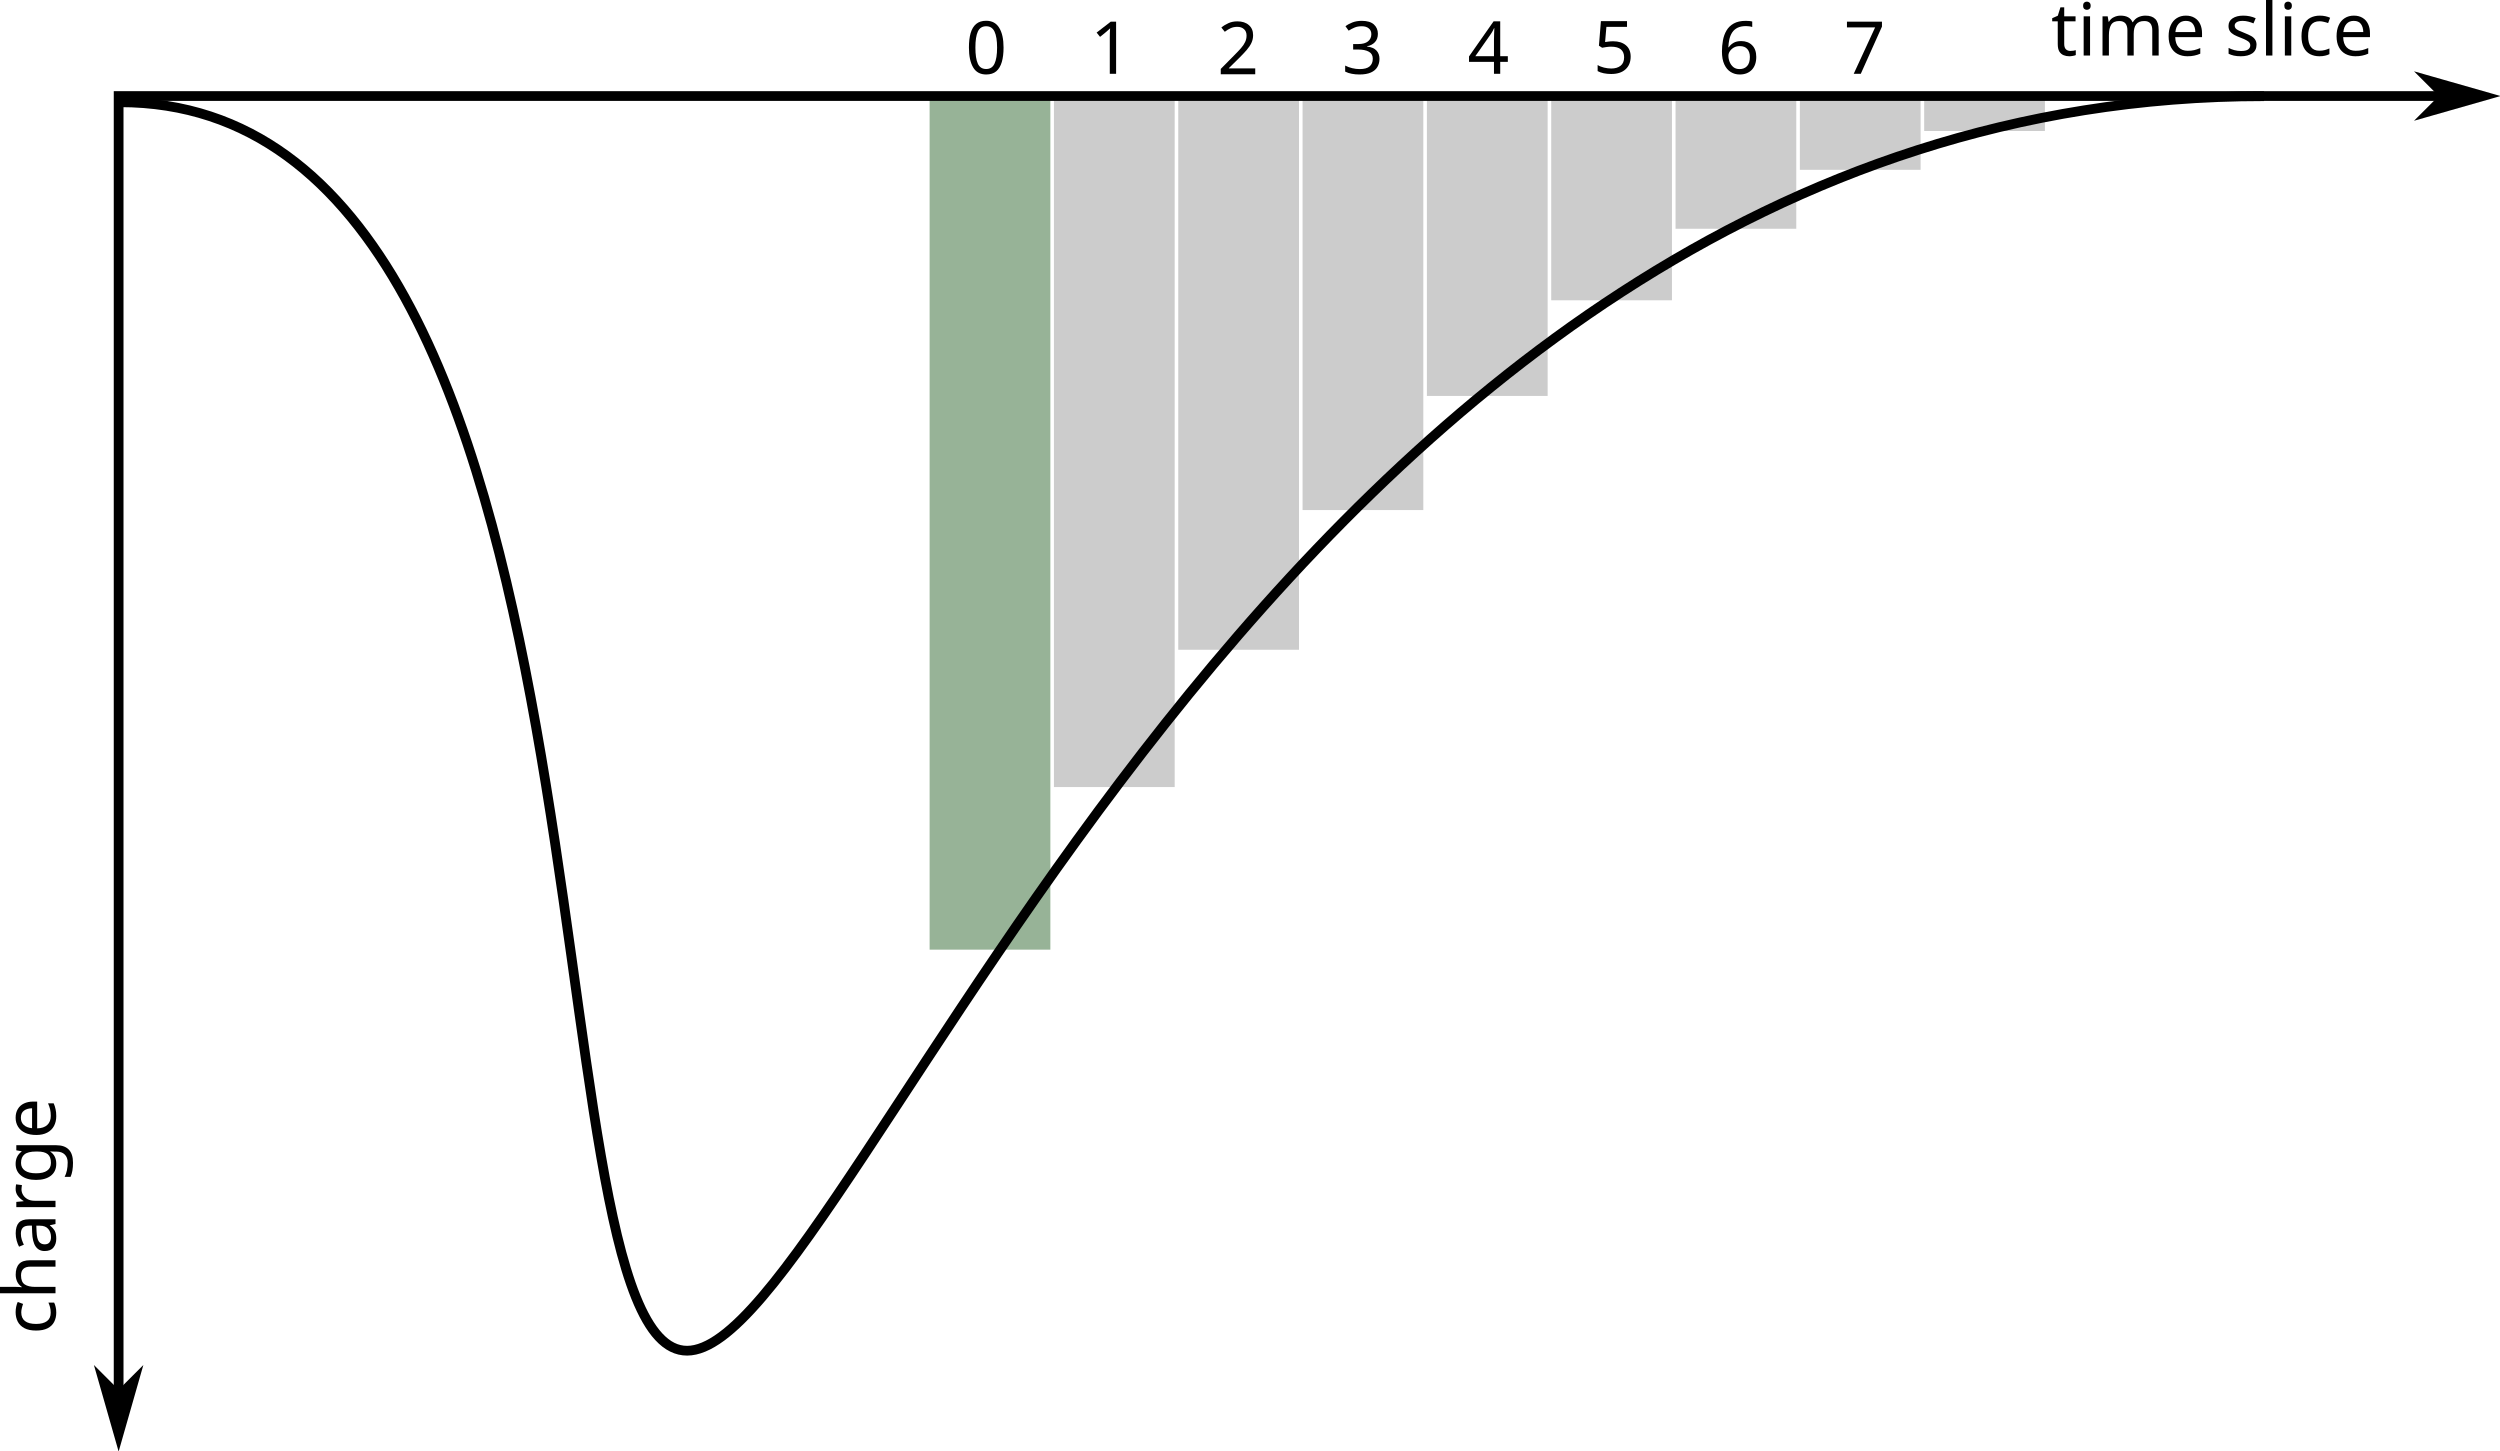
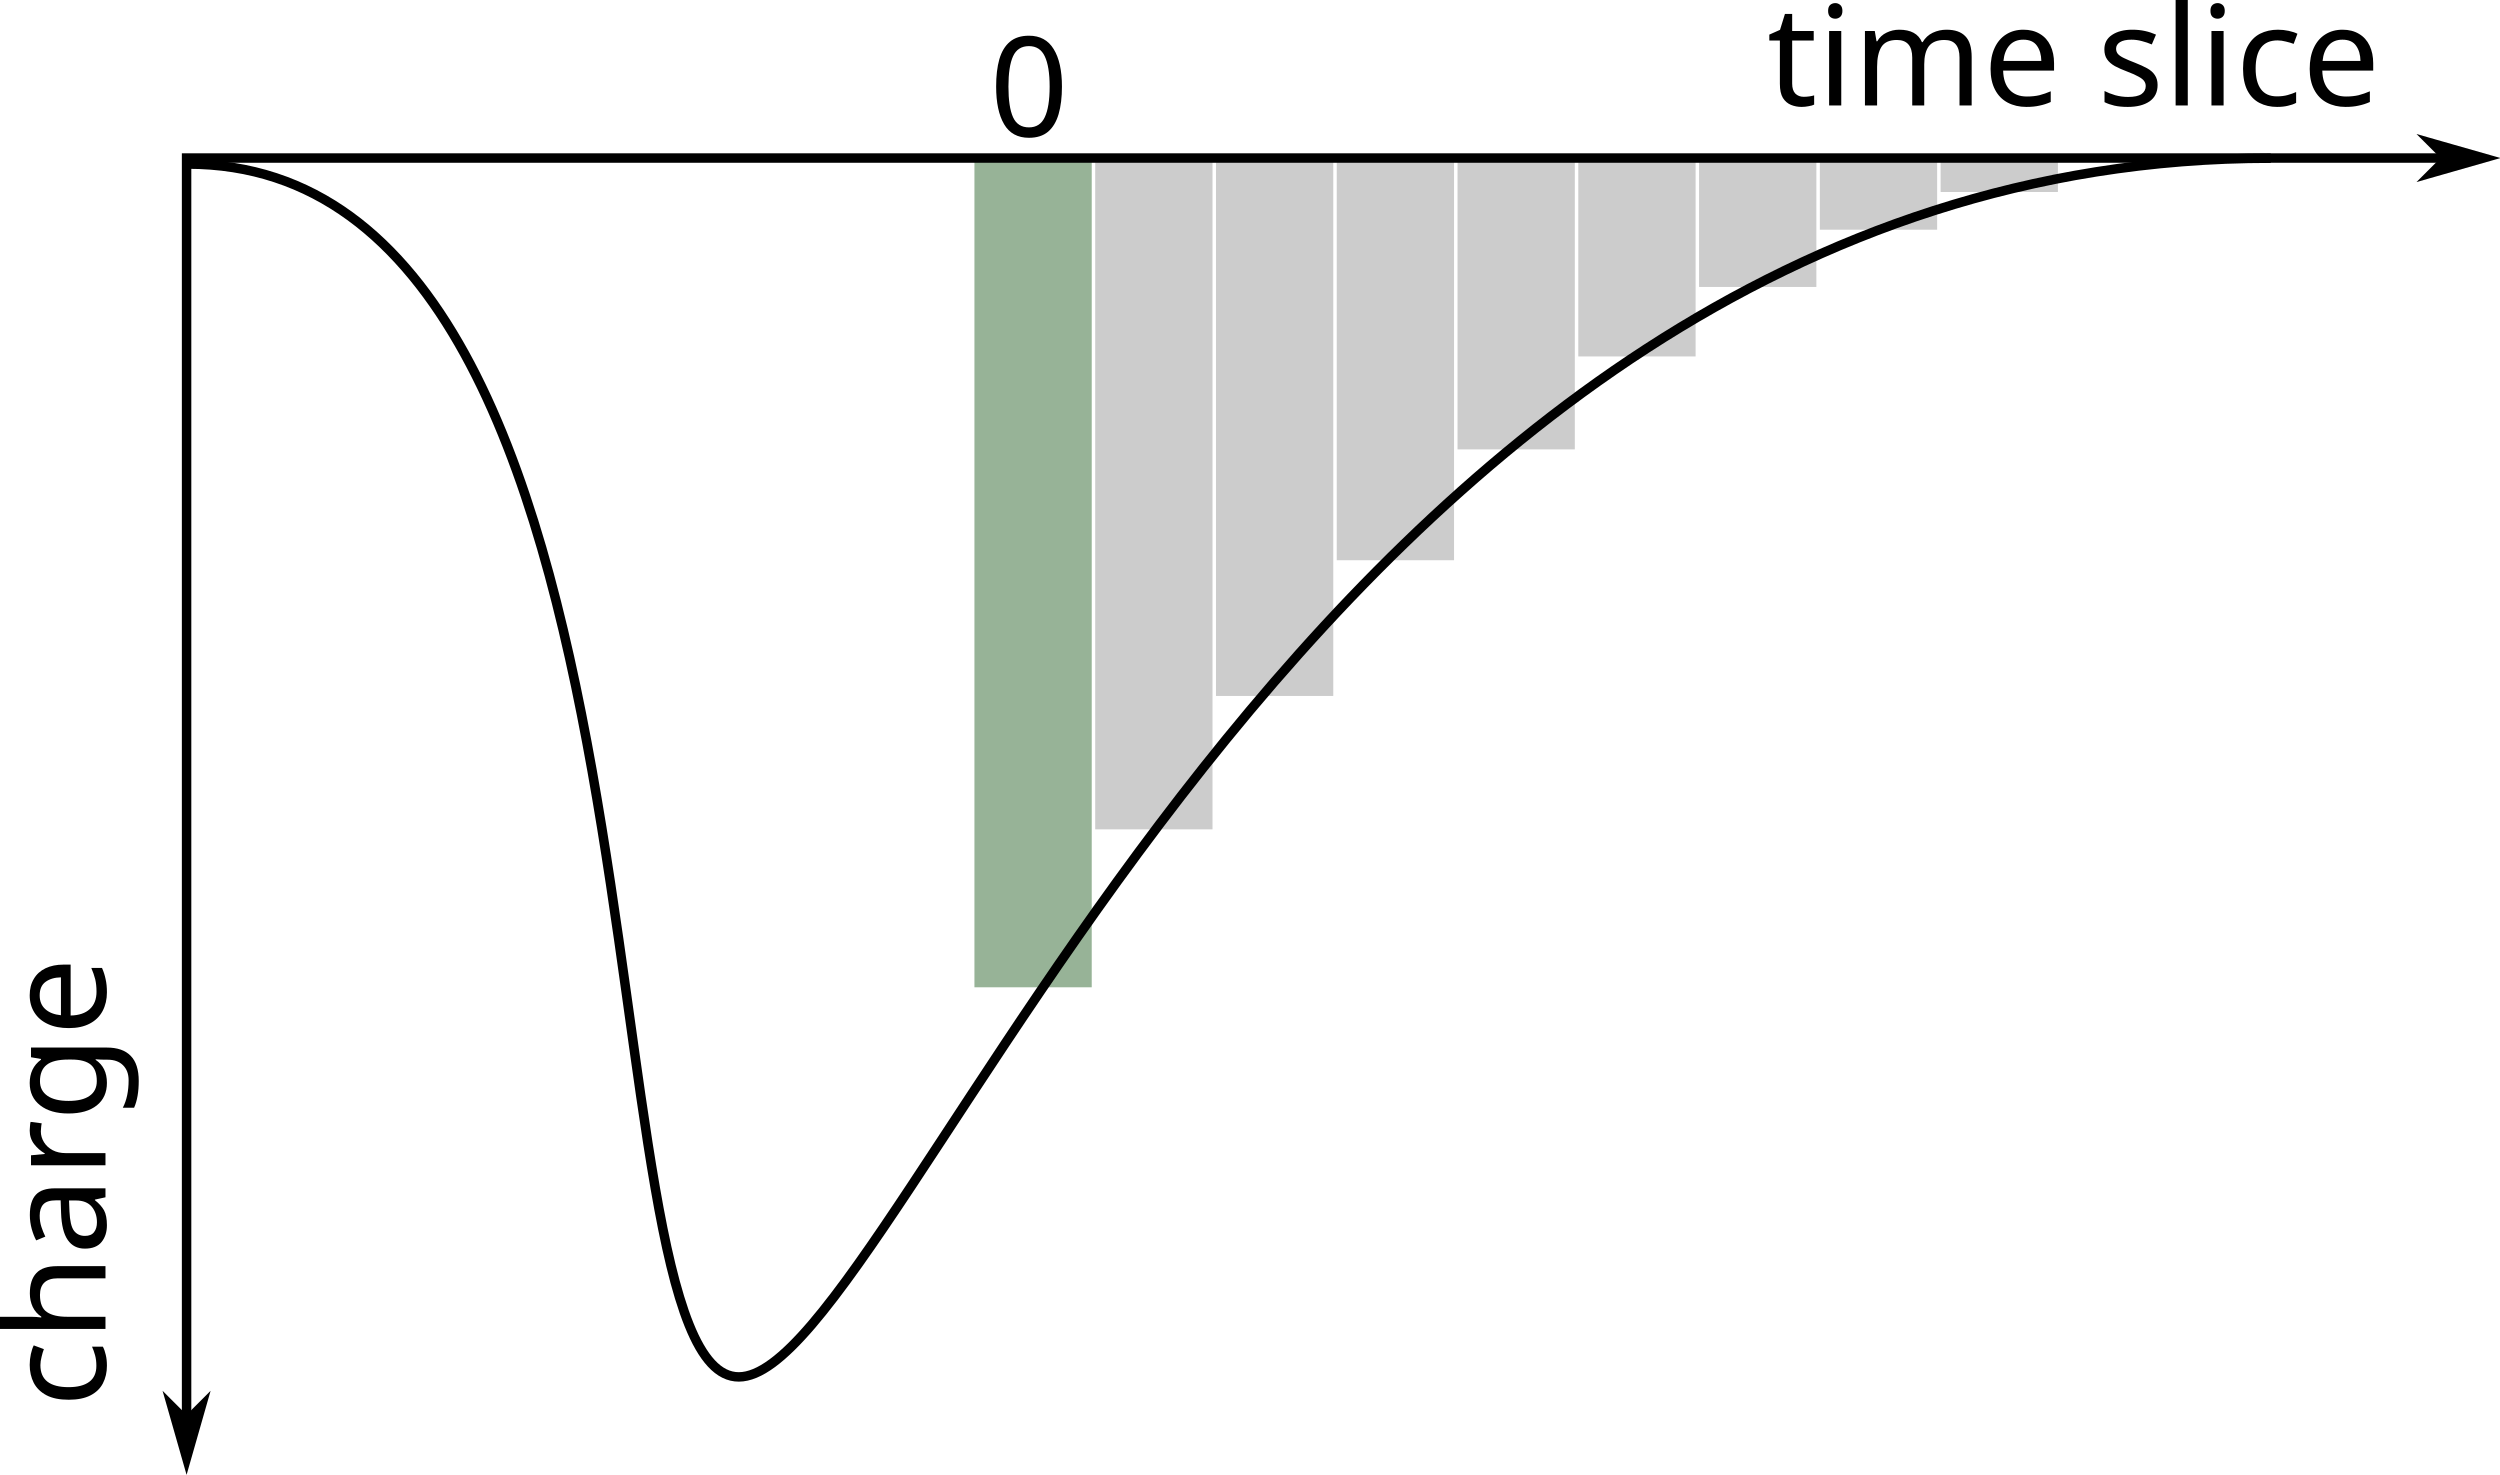
- <svg xmlns="http://www.w3.org/2000/svg" width="144.869mm" height="84.08mm" viewBox="0 0 513.314 297.921" id="svg2" version="1.1">
+ <svg xmlns="http://www.w3.org/2000/svg" width="76.236mm" height="44.958mm" viewBox="0 0 270.128 159.301" id="svg2" version="1.1">
  <defs id="defs4">
    <marker orient="auto" refY="0" refX="0" id="Arrow1Mend" style="overflow:visible">
      <path id="path4732" d="M 0,0 5,-5 -12.5,0 5,5 0,0 Z" style="fill:#000000;fill-opacity:1;fill-rule:evenodd;stroke:#000000;stroke-width:1pt;stroke-opacity:1" transform="matrix(-0.4,0,0,-0.4,-4,0)" />
    </marker>
    <marker orient="auto" refY="0" refX="0" id="Arrow1Mstart" style="overflow:visible">
      <path id="path4729" d="M 0,0 5,-5 -12.5,0 5,5 0,0 Z" style="fill:#000000;fill-opacity:1;fill-rule:evenodd;stroke:#000000;stroke-width:1pt;stroke-opacity:1" transform="matrix(0.4,0,0,0.4,4,0)" />
    </marker>
    <marker orient="auto" refY="0" refX="0" id="Arrow1Lend" style="overflow:visible">
      <path id="path4726" d="M 0,0 5,-5 -12.5,0 5,5 0,0 Z" style="fill:#000000;fill-opacity:1;fill-rule:evenodd;stroke:#000000;stroke-width:1pt;stroke-opacity:1" transform="matrix(-0.8,0,0,-0.8,-10,0)" />
    </marker>
    <marker orient="auto" refY="0" refX="0" id="marker5041" style="overflow:visible">
      <path id="path5043" d="M 0,0 5,-5 -12.5,0 5,5 0,0 Z" style="fill:#000000;fill-opacity:1;fill-rule:evenodd;stroke:#000000;stroke-width:1pt;stroke-opacity:1" transform="matrix(0.8,0,0,0.8,10,0)" />
    </marker>
    <marker orient="auto" refY="0" refX="0" id="Arrow1Lstart" style="overflow:visible">
      <path id="path4723" d="M 0,0 5,-5 -12.5,0 5,5 0,0 Z" style="fill:#000000;fill-opacity:1;fill-rule:evenodd;stroke:#000000;stroke-width:1pt;stroke-opacity:1" transform="matrix(0.8,0,0,0.8,10,0)" />
    </marker>
    <marker orient="auto" refY="0" refX="0" id="Arrow1Lstart-6" style="overflow:visible">
      <path id="path4723-7" d="M 0,0 5,-5 -12.5,0 5,5 0,0 Z" style="fill:#000000;fill-opacity:1;fill-rule:evenodd;stroke:#000000;stroke-width:1pt;stroke-opacity:1" transform="matrix(0.8,0,0,0.8,10,0)" />
    </marker>
    <marker orient="auto" refY="0" refX="0" id="Arrow1Lend-5" style="overflow:visible">
      <path id="path4726-4" d="M 0,0 5,-5 -12.5,0 5,5 0,0 Z" style="fill:#000000;fill-opacity:1;fill-rule:evenodd;stroke:#000000;stroke-width:1pt;stroke-opacity:1" transform="matrix(-0.8,0,0,-0.8,-10,0)" />
    </marker>
    <marker orient="auto" refY="0" refX="0" id="Arrow1Mstart-1" style="overflow:visible">
      <path id="path4729-1" d="M 0,0 5,-5 -12.5,0 5,5 0,0 Z" style="fill:#000000;fill-opacity:1;fill-rule:evenodd;stroke:#000000;stroke-width:1pt;stroke-opacity:1" transform="matrix(0.4,0,0,0.4,4,0)" />
    </marker>
    <marker orient="auto" refY="0" refX="0" id="Arrow1Mend-3" style="overflow:visible">
      <path id="path4732-4" d="M 0,0 5,-5 -12.5,0 5,5 0,0 Z" style="fill:#000000;fill-opacity:1;fill-rule:evenodd;stroke:#000000;stroke-width:1pt;stroke-opacity:1" transform="matrix(-0.4,0,0,-0.4,-4,0)" />
    </marker>
  </defs>
-   <g id="layer1" transform="translate(-9.858322,-90.53695)">
-     <rect style="fill:#97b397;fill-opacity:1;stroke:none;stroke-width:1;stroke-miterlimit:4;stroke-dasharray:1, 4;stroke-dashoffset:0;stroke-opacity:1" id="rect3357-3" width="24.791" height="175.277" x="200.733" y="110.248" ry="0" />
-     <rect style="fill:#cccccc;stroke:none;stroke-width:1;stroke-miterlimit:4;stroke-dasharray:1, 4;stroke-dashoffset:0;stroke-opacity:1" id="rect3357-3-6" width="24.791" height="141.893" x="226.259" y="110.248" ry="0" />
-     <rect style="fill:#cccccc;stroke:none;stroke-width:1;stroke-miterlimit:4;stroke-dasharray:1, 4;stroke-dashoffset:0;stroke-opacity:1" id="rect3357-3-6-3" width="24.791" height="113.703" x="251.785" y="110.248" ry="0" />
-     <rect style="fill:#cccccc;stroke:none;stroke-width:1;stroke-miterlimit:4;stroke-dasharray:1, 4;stroke-dashoffset:0;stroke-opacity:1" id="rect3357-3-6-3-8" width="24.791" height="85.017" x="277.311" y="110.248" ry="0" />
-     <rect style="fill:#cccccc;stroke:none;stroke-width:1;stroke-miterlimit:4;stroke-dasharray:1, 4;stroke-dashoffset:0;stroke-opacity:1" id="rect3357-3-6-3-8-2" width="24.791" height="61.586" x="302.838" y="110.248" ry="0" />
-     <rect style="fill:#cccccc;stroke:none;stroke-width:1;stroke-miterlimit:4;stroke-dasharray:1, 4;stroke-dashoffset:0;stroke-opacity:1" id="rect3357-3-6-3-8-2-9" width="24.791" height="41.946" x="328.364" y="110.248" ry="0" />
-     <rect style="fill:#cccccc;stroke:none;stroke-width:1;stroke-miterlimit:4;stroke-dasharray:1, 4;stroke-dashoffset:0;stroke-opacity:1" id="rect3357-3-6-3-8-2-4" width="24.791" height="27.258" x="353.89" y="110.248" ry="0" />
-     <rect style="fill:#cccccc;stroke:none;stroke-width:1;stroke-miterlimit:4;stroke-dasharray:1, 4;stroke-dashoffset:0;stroke-opacity:1" id="rect3357-3-6-3-8-2-1" width="24.791" height="15.158" x="379.417" y="110.248" ry="0" />
-     <rect style="fill:#cccccc;stroke:none;stroke-width:1;stroke-miterlimit:4;stroke-dasharray:1, 4;stroke-dashoffset:0;stroke-opacity:1" id="rect3357-3-6-3-8-2-2" width="24.791" height="7.184" x="404.943" y="110.248" ry="0" />
-     <text transform="matrix(0,-1,1,0,0,0)" id="text6094" y="21.255" x="-364.561" style="font-style:normal;font-variant:normal;font-weight:normal;font-stretch:normal;font-size:15px;line-height:125%;font-family:sans-serif;-inkscape-font-specification:'sans-serif, Normal';text-align:start;letter-spacing:0px;word-spacing:0px;writing-mode:lr-tb;text-anchor:start;fill:#000000;fill-opacity:1;stroke:none;stroke-width:1px;stroke-linecap:butt;stroke-linejoin:miter;stroke-opacity:1" xml:space="preserve">
-       <tspan y="21.255" x="-364.561" id="tspan6096">charge</tspan>
+   <g id="layer1" transform="translate(-2.1506,-156.3492)">
+     <rect style="fill:#97b397;fill-opacity:1;stroke:none;stroke-width:1;stroke-miterlimit:4;stroke-dasharray:1, 4;stroke-dashoffset:0;stroke-opacity:1" id="rect3357-3" width="12.674" height="89.607" x="107.439" y="173.421" ry="0" />
+     <rect style="fill:#cccccc;stroke:none;stroke-width:1;stroke-miterlimit:4;stroke-dasharray:1, 4;stroke-dashoffset:0;stroke-opacity:1" id="rect3357-3-6" width="12.674" height="72.54" x="120.489" y="173.421" ry="0" />
+     <rect style="fill:#cccccc;stroke:none;stroke-width:1;stroke-miterlimit:4;stroke-dasharray:1, 4;stroke-dashoffset:0;stroke-opacity:1" id="rect3357-3-6-3" width="12.674" height="58.128" x="133.538" y="173.421" ry="0" />
+     <rect style="fill:#cccccc;stroke:none;stroke-width:1;stroke-miterlimit:4;stroke-dasharray:1, 4;stroke-dashoffset:0;stroke-opacity:1" id="rect3357-3-6-3-8" width="12.674" height="43.463" x="146.588" y="173.421" ry="0" />
+     <rect style="fill:#cccccc;stroke:none;stroke-width:1;stroke-miterlimit:4;stroke-dasharray:1, 4;stroke-dashoffset:0;stroke-opacity:1" id="rect3357-3-6-3-8-2" width="12.674" height="31.485" x="159.638" y="173.421" ry="0" />
+     <rect style="fill:#cccccc;stroke:none;stroke-width:1;stroke-miterlimit:4;stroke-dasharray:1, 4;stroke-dashoffset:0;stroke-opacity:1" id="rect3357-3-6-3-8-2-9" width="12.674" height="21.444" x="172.688" y="173.421" ry="0" />
+     <rect style="fill:#cccccc;stroke:none;stroke-width:1;stroke-miterlimit:4;stroke-dasharray:1, 4;stroke-dashoffset:0;stroke-opacity:1" id="rect3357-3-6-3-8-2-4" width="12.674" height="13.935" x="185.737" y="173.421" ry="0" />
+     <rect style="fill:#cccccc;stroke:none;stroke-width:1;stroke-miterlimit:4;stroke-dasharray:1, 4;stroke-dashoffset:0;stroke-opacity:1" id="rect3357-3-6-3-8-2-1" width="12.674" height="7.749" x="198.787" y="173.421" ry="0" />
+     <rect style="fill:#cccccc;stroke:none;stroke-width:1;stroke-miterlimit:4;stroke-dasharray:1, 4;stroke-dashoffset:0;stroke-opacity:1" id="rect3357-3-6-3-8-2-2" width="12.674" height="3.673" x="211.837" y="173.421" ry="0" />
+     <text transform="matrix(0,-1,1,0,0,0)" id="text6094" y="13.547" x="-308.421" style="font-style:normal;font-variant:normal;font-weight:normal;font-stretch:normal;font-size:15px;line-height:125%;font-family:sans-serif;-inkscape-font-specification:'sans-serif, Normal';text-align:start;letter-spacing:0px;word-spacing:0px;writing-mode:lr-tb;text-anchor:start;fill:#000000;fill-opacity:1;stroke:none;stroke-width:1px;stroke-linecap:butt;stroke-linejoin:miter;stroke-opacity:1" xml:space="preserve">
+       <tspan y="13.547" x="-308.421" id="tspan6096">charge</tspan>
    </text>
-     <text id="text6094-6" y="101.933" x="430.992" style="font-style:normal;font-variant:normal;font-weight:normal;font-stretch:normal;font-size:15px;line-height:125%;font-family:sans-serif;-inkscape-font-specification:'sans-serif, Normal';text-align:start;letter-spacing:0px;word-spacing:0px;writing-mode:lr-tb;text-anchor:start;fill:#000000;fill-opacity:1;stroke:none;stroke-width:1px;stroke-linecap:butt;stroke-linejoin:miter;stroke-opacity:1" xml:space="preserve">
-       <tspan y="101.933" x="430.992" id="tspan6096-0">time slice</tspan>
+     <text id="text6094-6" y="167.746" x="193.092" style="font-style:normal;font-variant:normal;font-weight:normal;font-stretch:normal;font-size:15px;line-height:125%;font-family:sans-serif;-inkscape-font-specification:'sans-serif, Normal';text-align:start;letter-spacing:0px;word-spacing:0px;writing-mode:lr-tb;text-anchor:start;fill:#000000;fill-opacity:1;stroke:none;stroke-width:1px;stroke-linecap:butt;stroke-linejoin:miter;stroke-opacity:1" xml:space="preserve">
+       <tspan y="167.746" x="193.092" id="tspan6096-0">time slice</tspan>
    </text>
-     <g id="g5798" transform="matrix(0.6941569,0,0,0.6941569,13.81471,59.71214)" style="stroke-width:2.881;stroke-miterlimit:4;stroke-dasharray:none">
+     <g id="g5798" transform="matrix(0.354873,0,0,0.354873,11.88094,147.586)" style="stroke-width:2.881;stroke-miterlimit:4;stroke-dasharray:none">
      <path id="path3336" d="m 29.696,74.651 c 154.286,0 118.181,369.425 167.857,369.286 49.676,-0.139 172.143,-371.077 466.429,-371.077" style="fill:none;fill-rule:evenodd;stroke:#000000;stroke-width:2.881;stroke-linecap:butt;stroke-linejoin:miter;stroke-miterlimit:4;stroke-dasharray:none;stroke-opacity:1" />
      <path id="path4717" d="m 29.39,468.086 0,-395.273 698.885,0" style="fill:none;fill-rule:evenodd;stroke:#000000;stroke-width:2.881;stroke-linecap:butt;stroke-linejoin:miter;stroke-miterlimit:4;stroke-dasharray:none;stroke-opacity:1;marker-start:url(#Arrow1Mstart);marker-end:url(#Arrow1Mend)" />
    </g>
-     <text xml:space="preserve" style="font-style:normal;font-variant:normal;font-weight:normal;font-stretch:normal;font-size:15px;line-height:125%;font-family:sans-serif;-inkscape-font-specification:'sans-serif, Normal';text-align:start;letter-spacing:0px;word-spacing:0px;writing-mode:lr-tb;text-anchor:start;fill:#000000;fill-opacity:1;stroke:none;stroke-width:1px;stroke-linecap:butt;stroke-linejoin:miter;stroke-opacity:1" x="208.07" y="105.674" id="text6140">
-       <tspan id="tspan6142" x="208.07" y="105.674">0</tspan>
-     </text>
-     <text xml:space="preserve" style="font-style:normal;font-variant:normal;font-weight:normal;font-stretch:normal;font-size:15px;line-height:125%;font-family:sans-serif;-inkscape-font-specification:'sans-serif, Normal';text-align:start;letter-spacing:0px;word-spacing:0px;writing-mode:lr-tb;text-anchor:start;fill:#000000;fill-opacity:1;stroke:none;stroke-width:1px;stroke-linecap:butt;stroke-linejoin:miter;stroke-opacity:1" x="285.384" y="105.674" id="text6148">
-       <tspan id="tspan6150" x="285.384" y="105.674">3</tspan>
-     </text>
-     <text xml:space="preserve" style="font-style:normal;font-variant:normal;font-weight:normal;font-stretch:normal;font-size:15px;line-height:125%;font-family:sans-serif;-inkscape-font-specification:'sans-serif, Normal';text-align:start;letter-spacing:0px;word-spacing:0px;writing-mode:lr-tb;text-anchor:start;fill:#000000;fill-opacity:1;stroke:none;stroke-width:1px;stroke-linecap:butt;stroke-linejoin:miter;stroke-opacity:1" x="311.172" y="105.682" id="text6152">
-       <tspan id="tspan6154" x="311.172" y="105.682">4</tspan>
-     </text>
-     <text xml:space="preserve" style="font-style:normal;font-variant:normal;font-weight:normal;font-stretch:normal;font-size:15px;line-height:125%;font-family:sans-serif;-inkscape-font-specification:'sans-serif, Normal';text-align:start;letter-spacing:0px;word-spacing:0px;writing-mode:lr-tb;text-anchor:start;fill:#000000;fill-opacity:1;stroke:none;stroke-width:1px;stroke-linecap:butt;stroke-linejoin:miter;stroke-opacity:1" x="336.957" y="105.575" id="text6156">
-       <tspan id="tspan6158" x="336.957" y="105.575">5</tspan>
-     </text>
-     <text xml:space="preserve" style="font-style:normal;font-variant:normal;font-weight:normal;font-stretch:normal;font-size:15px;line-height:125%;font-family:sans-serif;-inkscape-font-specification:'sans-serif, Normal';text-align:start;letter-spacing:0px;word-spacing:0px;writing-mode:lr-tb;text-anchor:start;fill:#000000;fill-opacity:1;stroke:none;stroke-width:1px;stroke-linecap:butt;stroke-linejoin:miter;stroke-opacity:1" x="362.591" y="105.674" id="text6160">
-       <tspan id="tspan6162" x="362.591" y="105.674">6</tspan>
-     </text>
-     <text xml:space="preserve" style="font-style:normal;font-variant:normal;font-weight:normal;font-stretch:normal;font-size:15px;line-height:125%;font-family:sans-serif;-inkscape-font-specification:'sans-serif, Normal';text-align:start;letter-spacing:0px;word-spacing:0px;writing-mode:lr-tb;text-anchor:start;fill:#000000;fill-opacity:1;stroke:none;stroke-width:1px;stroke-linecap:butt;stroke-linejoin:miter;stroke-opacity:1" x="388.431" y="105.682" id="text6164">
-       <tspan id="tspan6166" x="388.431" y="105.682">7</tspan>
-     </text>
-     <text xml:space="preserve" style="font-style:normal;font-variant:normal;font-weight:normal;font-stretch:normal;font-size:15px;line-height:125%;font-family:sans-serif;-inkscape-font-specification:'sans-serif, Normal';text-align:start;letter-spacing:0px;word-spacing:0px;writing-mode:lr-tb;text-anchor:start;fill:#000000;fill-opacity:1;stroke:none;stroke-width:1px;stroke-linecap:butt;stroke-linejoin:miter;stroke-opacity:1" x="233.697" y="105.682" id="text6178">
-       <tspan id="tspan6180" x="233.697" y="105.682">1</tspan>
-     </text>
-     <text xml:space="preserve" style="font-style:normal;font-variant:normal;font-weight:normal;font-stretch:normal;font-size:15px;line-height:125%;font-family:sans-serif;-inkscape-font-specification:'sans-serif, Normal';text-align:start;letter-spacing:0px;word-spacing:0px;writing-mode:lr-tb;text-anchor:start;fill:#000000;fill-opacity:1;stroke:none;stroke-width:1px;stroke-linecap:butt;stroke-linejoin:miter;stroke-opacity:1" x="259.793" y="105.781" id="text6182">
-       <tspan id="tspan6184" x="259.793" y="105.781">2</tspan>
+     <text xml:space="preserve" style="font-style:normal;font-variant:normal;font-weight:normal;font-stretch:normal;font-size:15px;line-height:125%;font-family:sans-serif;-inkscape-font-specification:'sans-serif, Normal';text-align:start;letter-spacing:0px;word-spacing:0px;writing-mode:lr-tb;text-anchor:start;fill:#000000;fill-opacity:1;stroke:none;stroke-width:1px;stroke-linecap:butt;stroke-linejoin:miter;stroke-opacity:1" x="109.052" y="171.083" id="text6140">
+       <tspan id="tspan6142" x="109.052" y="171.083">0</tspan>
    </text>
    <g id="g5798-5" transform="matrix(0.6941569,0,0,0.6941569,12.66898,344.4226)" style="stroke-width:2.881;stroke-miterlimit:4;stroke-dasharray:none" />
  </g>
</svg>
